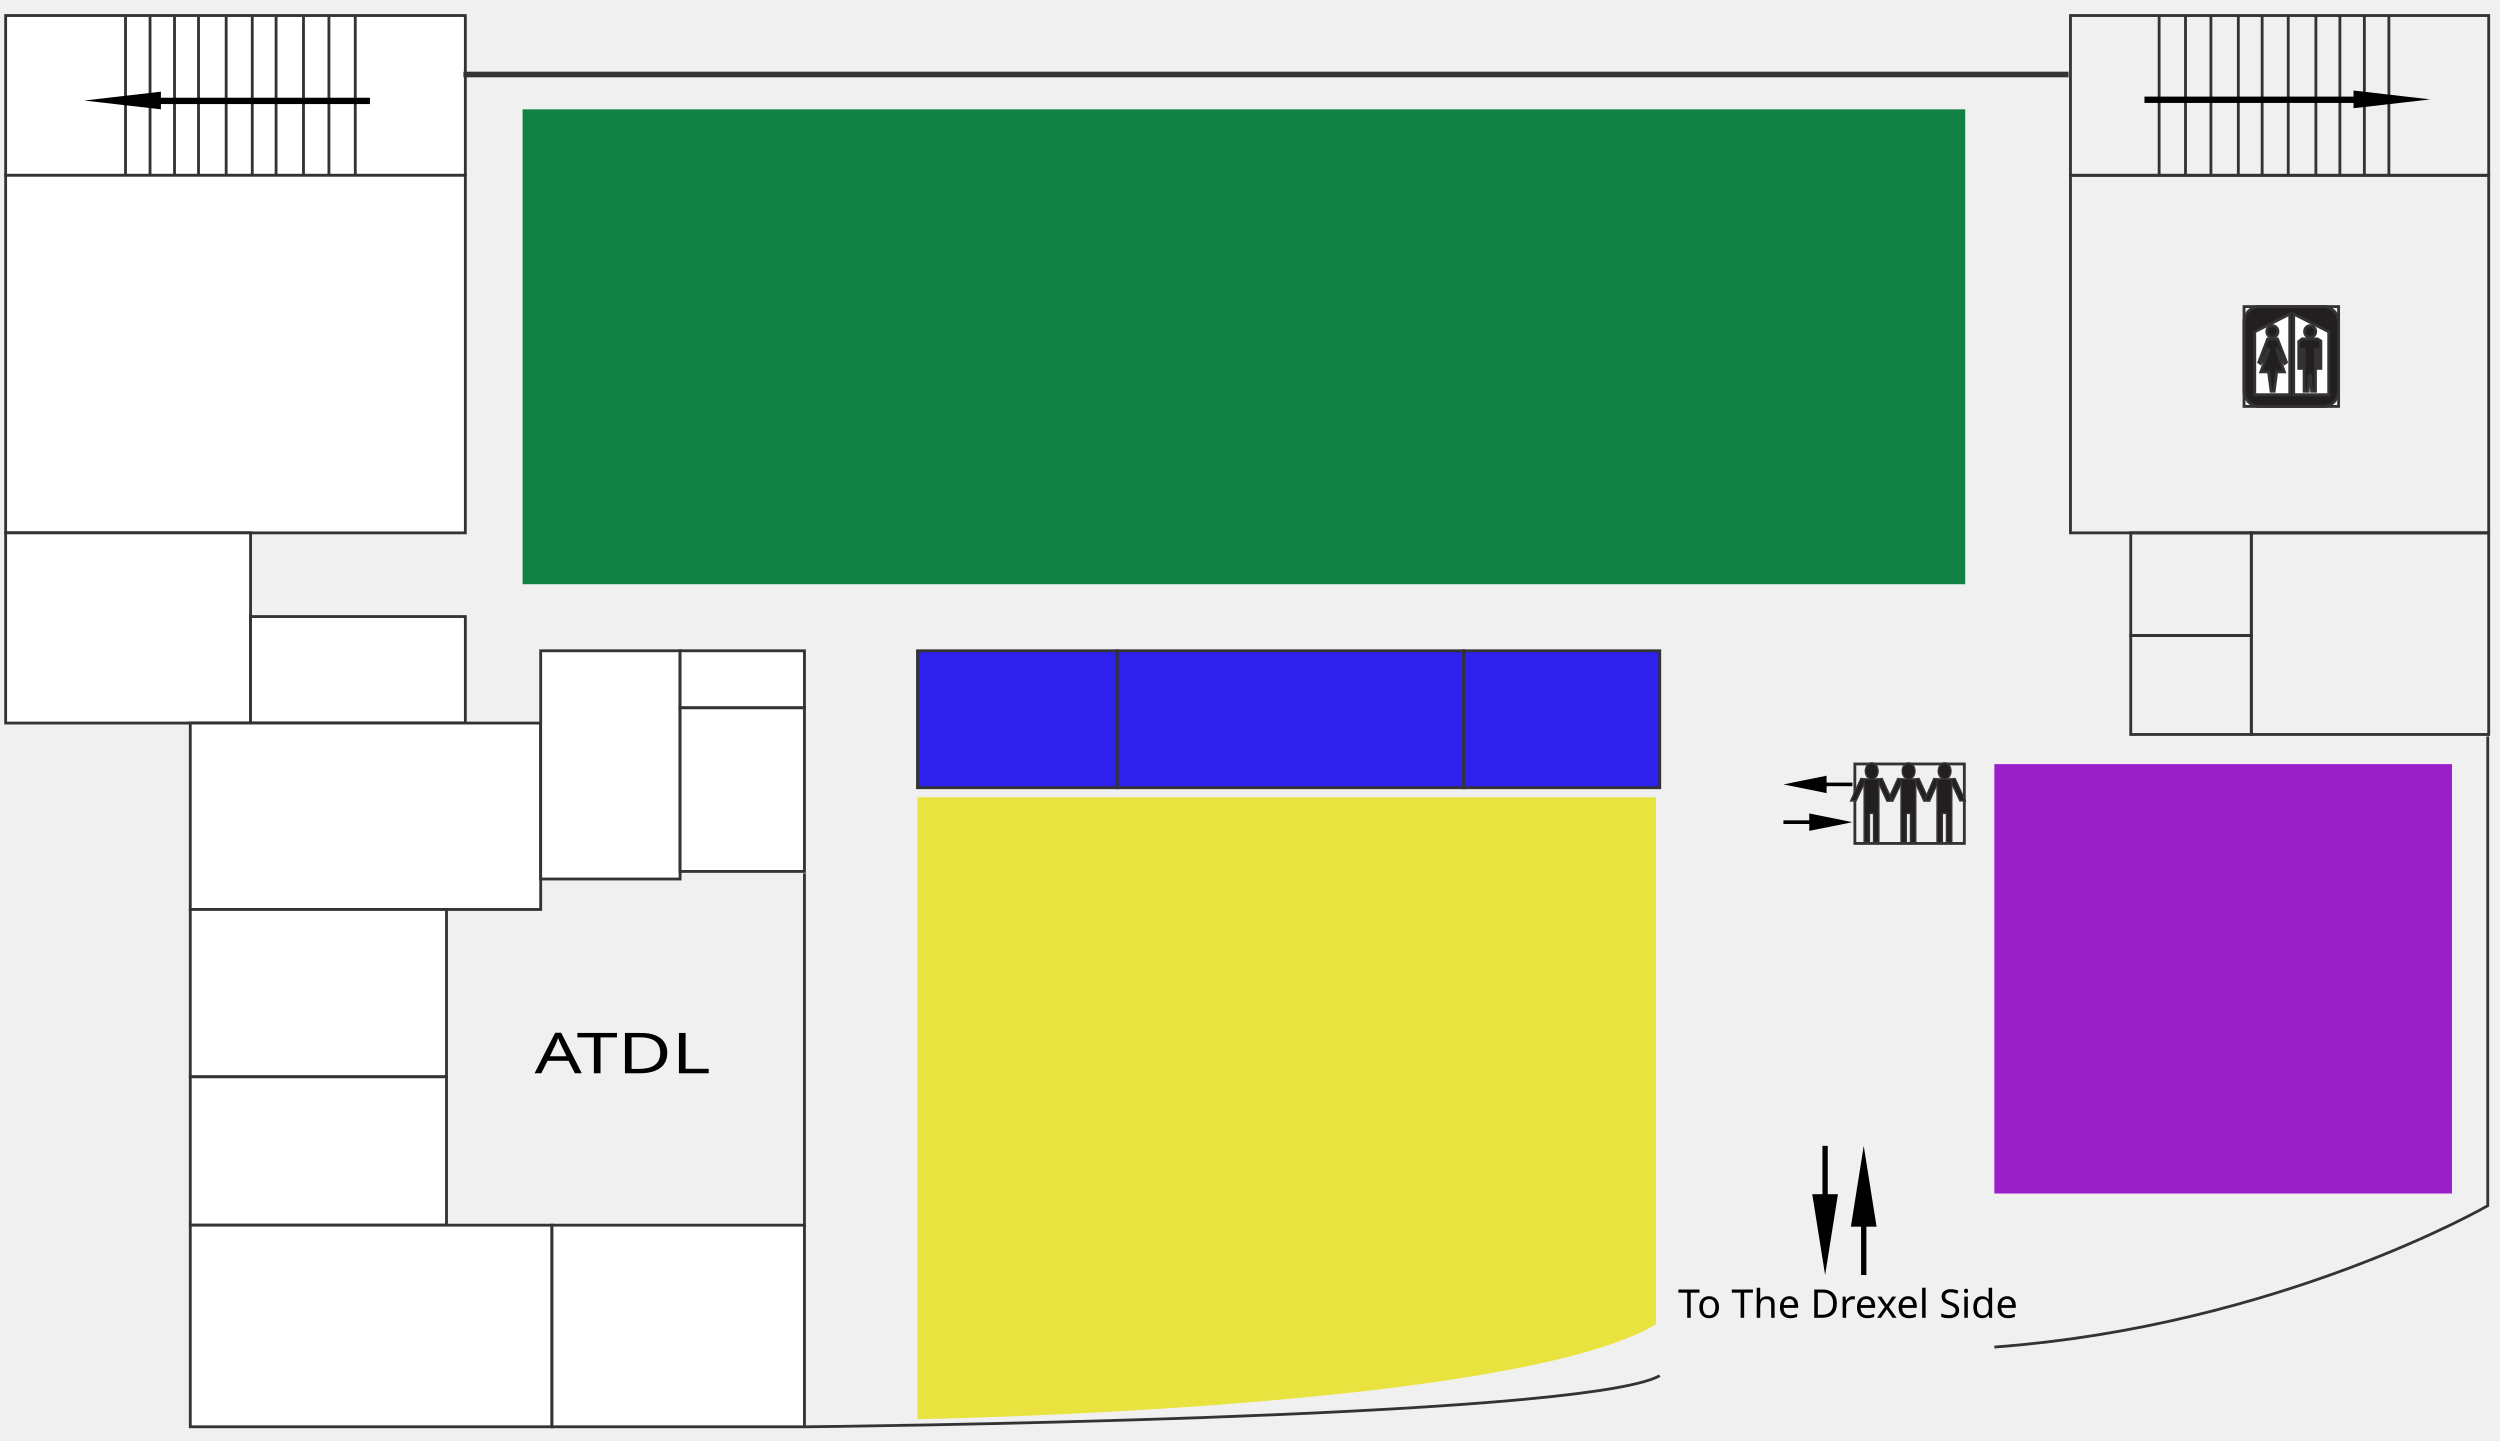
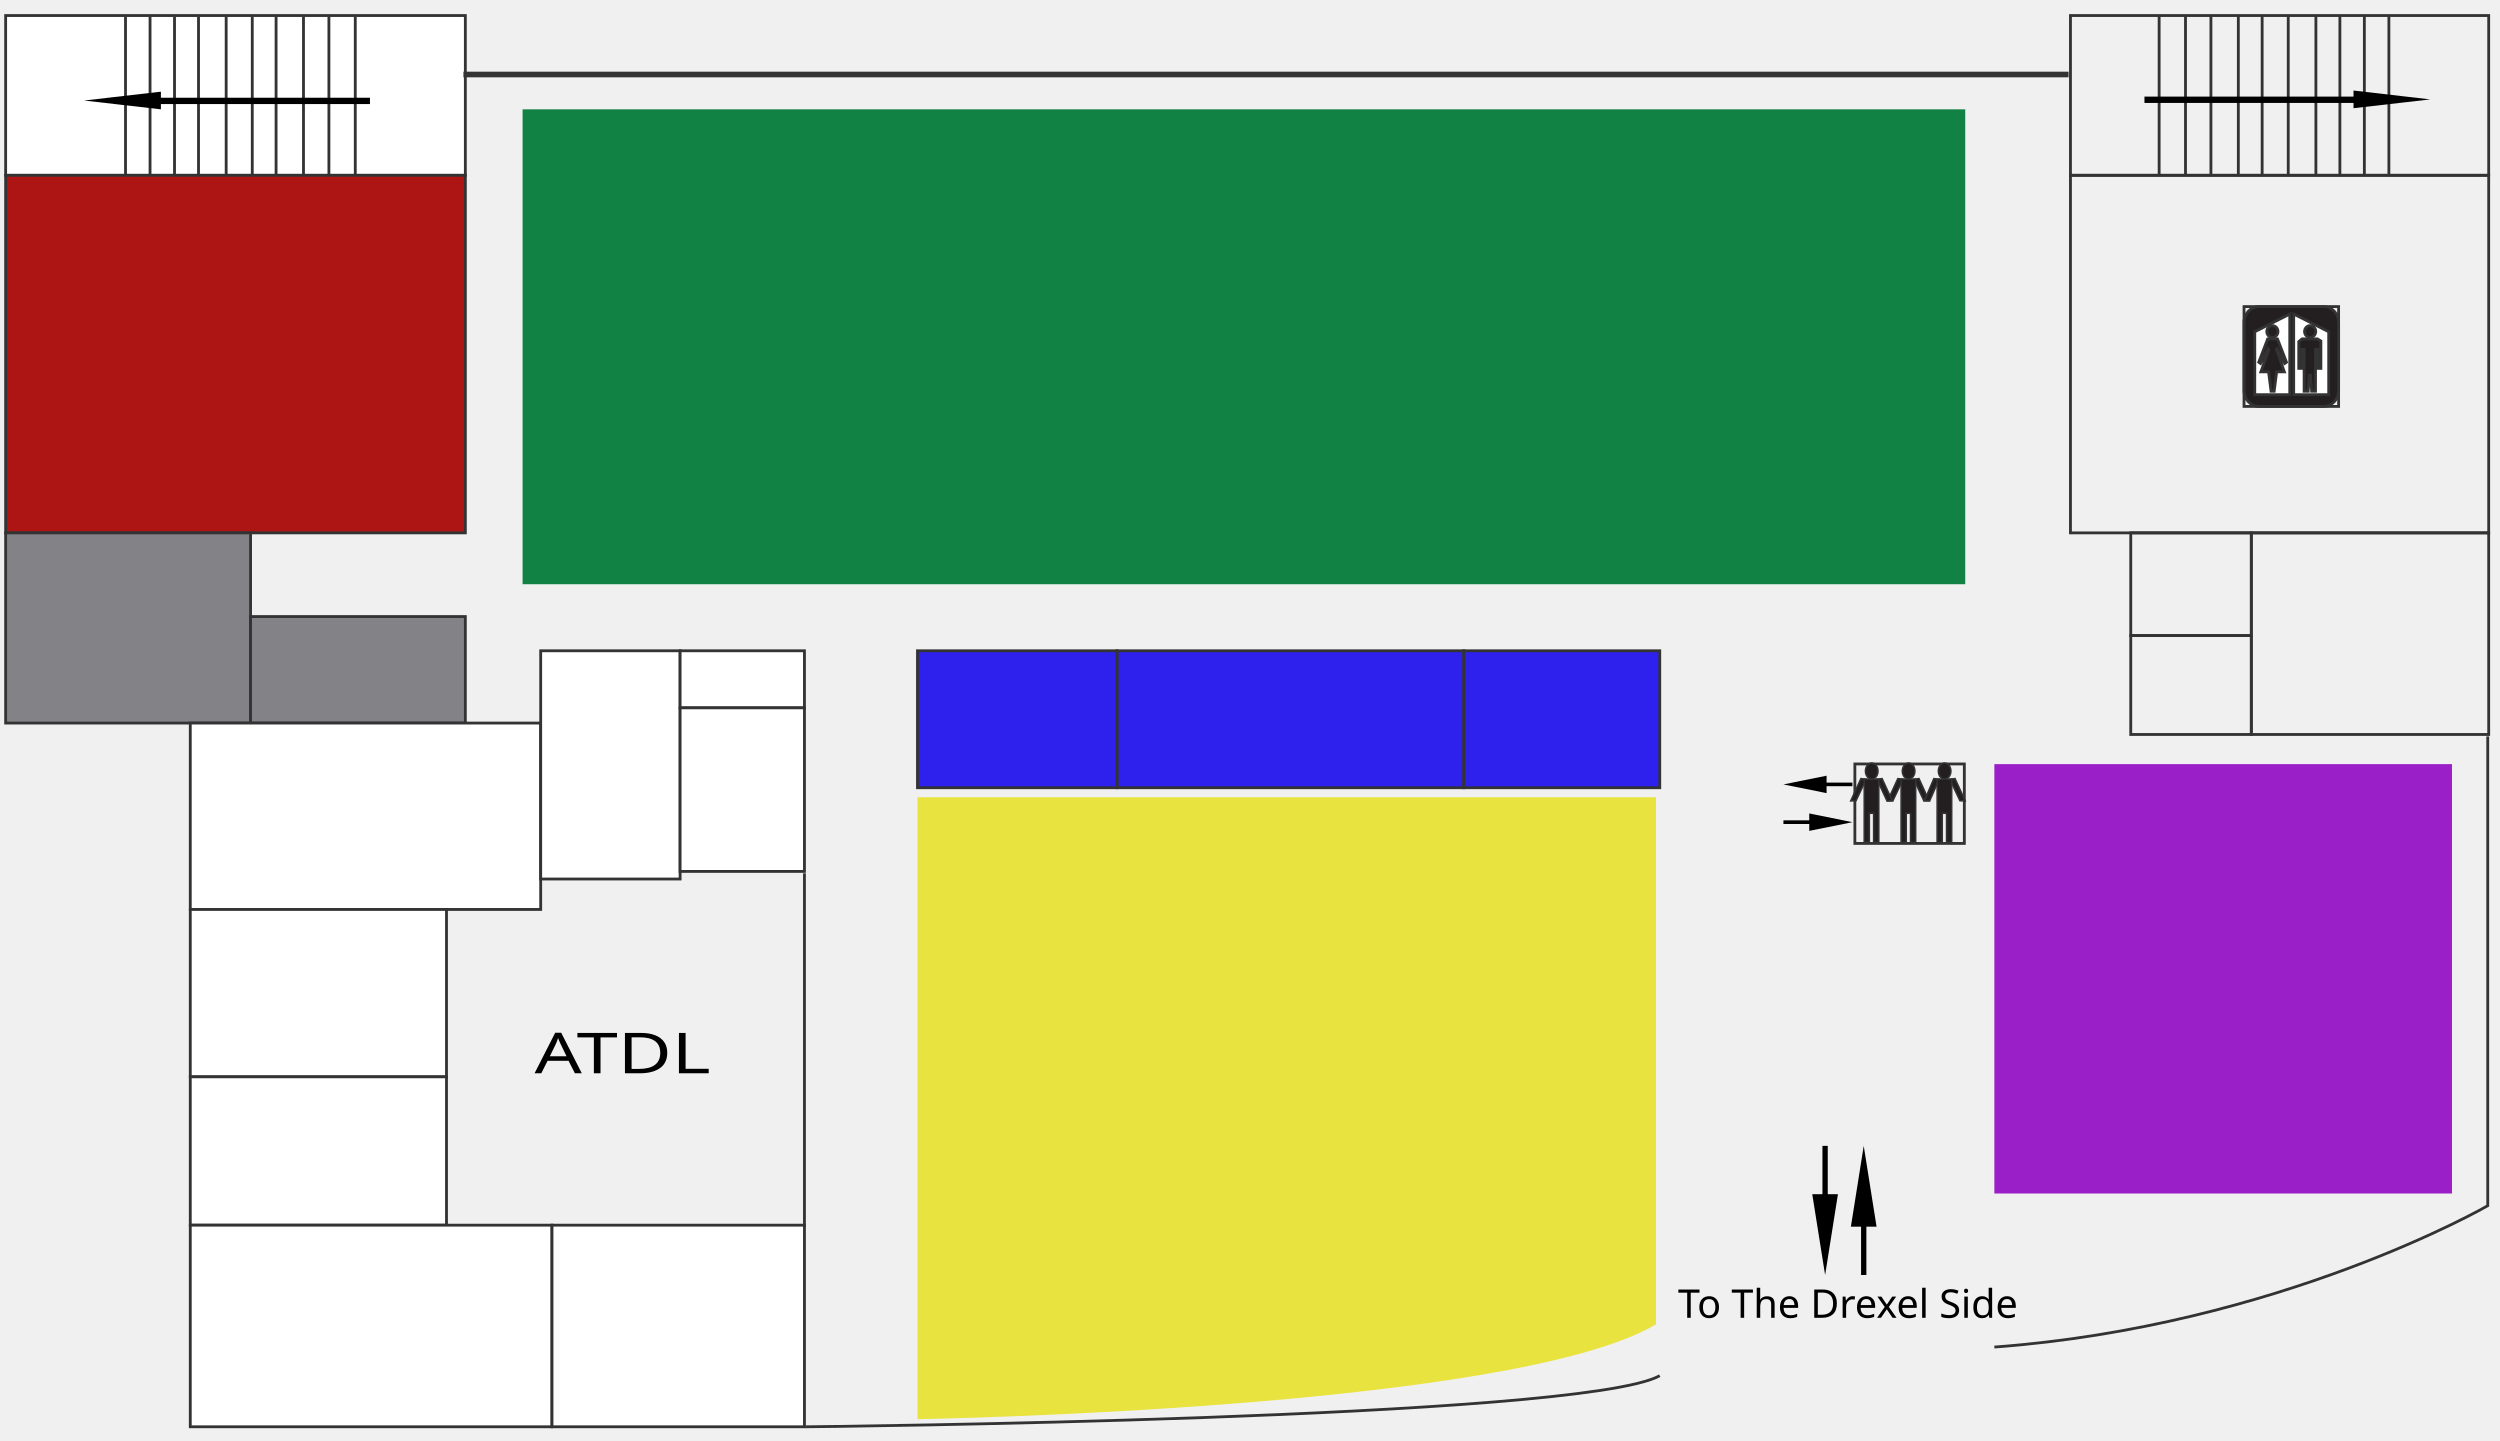
<svg xmlns="http://www.w3.org/2000/svg" version="1.1" id="PostFloor2" x="0px" y="0px" width="885px" height="510px" viewBox="0 0 885 510" enable-background="new 0 0 885 510" xml:space="preserve">
  <g id="outline">
    <text transform="matrix(1.3091 0 0 1 189.2402 379.9434)" font-family="'MyriadPro-Regular'" font-size="20">ATDL</text>
    <rect id="stair_4_" x="2" y="5.5" fill="#FFFFFF" stroke="#333333" stroke-miterlimit="10" width="162.729" height="56.556" />
    <rect id="stair_1_" x="732.943" y="5.5" fill="none" stroke="#333333" stroke-miterlimit="10" width="148.057" height="56.556" />
    <rect id="toilet_2_" x="732.943" y="62.056" fill="none" stroke="#333333" stroke-miterlimit="10" width="148.057" height="126.579" />
    <line fill="none" stroke="#333333" stroke-width="2" stroke-miterlimit="10" x1="164.062" y1="26.371" x2="732.278" y2="26.371" />
    <path fill="none" stroke="#333333" stroke-miterlimit="10" d="M637.134,505.081" />
    <path fill="none" stroke="#333333" stroke-miterlimit="10" d="M880.659,260.677v166.146c0,0-73.688,42.573-174.659,50.039" />
    <path fill="none" stroke="#333333" stroke-miterlimit="10" d="M510.505,505.5" />
    <path fill="none" stroke="#333333" stroke-miterlimit="10" d="M285.075,505.088c0,0,274.925-2.7,302.475-18.095" />
    <g id="Restrooms">
      <g>
        <rect x="794.383" y="108.534" fill="none" stroke="#333333" width="33.484" height="35.339" />
        <g>
          <path fill="#231F20" stroke="#333333" d="M827.867,138.298c0,3.074-2.367,5.575-5.279,5.575h-22.925      c-2.914,0-5.28-2.501-5.28-5.575V114.1c0-3.074,2.366-5.566,5.28-5.566h22.925c2.914,0,5.281,2.492,5.281,5.566L827.867,138.298      L827.867,138.298z" />
          <g>
            <polygon fill="#FFFFFF" stroke="#333333" points="810.579,111.172 810.579,139.726 798.188,139.726 798.188,117.439      " />
            <polygon fill="#FFFFFF" stroke="#333333" points="811.971,111.172 811.971,139.726 824.361,139.726 824.361,117.439      " />
            <g>
              <g>
                <polygon fill="#231F20" stroke="#333333" points="802.762,119.968 806.232,119.968 809.41,128.218 808.778,128.668          806.127,123.485 805.885,123.751 808.666,131.633 805.936,131.633 805.057,138.501 803.952,138.501 803.072,131.633          800.343,131.633 803.166,123.911 802.879,123.485 800.236,128.668 799.597,128.218        " />
-                 <path fill="#231F20" stroke="#333333" d="M806.402,117.355c0,1.156-0.896,2.095-1.985,2.095         c-1.094,0-1.979-0.939-1.979-2.095c0-1.148,0.888-2.09,1.979-2.09S806.402,116.208,806.402,117.355z" />
-                 <path fill="#231F20" stroke="#333333" d="M819.77,117.355c0,1.156-0.889,2.095-1.979,2.095c-1.099,0-1.988-0.939-1.988-2.095         c0-1.148,0.892-2.09,1.988-2.09C818.881,115.265,819.77,116.208,819.77,117.355z" />
+                 <path fill="#231F20" stroke="#333333" d="M806.402,117.355c0,1.156-0.896,2.095-1.985,2.095         c-1.094,0-1.979-0.939-1.979-2.095c0-1.148,0.889-2.09,1.979-2.09S806.402,116.208,806.402,117.355z" />
+                 <path fill="#231F20" stroke="#333333" d="M819.77,117.355c0,1.156-0.889,2.095-1.979,2.095c-1.099,0-1.988-0.939-1.988-2.095         c0-1.148,0.893-2.09,1.988-2.09C818.881,115.265,819.77,116.208,819.77,117.355z" />
              </g>
              <polygon fill="#231F20" stroke="#333333" points="814.933,119.968 820.372,119.968 821.595,120.729 821.595,130.414         820.539,130.414 820.539,123.666 819.689,123.666 819.689,138.501 818.324,138.501 817.917,132.839 817.463,132.839         817.097,138.501 815.656,138.501 815.656,123.666 814.812,123.666 814.804,130.414 813.759,130.414 813.759,120.925       " />
            </g>
          </g>
        </g>
      </g>
      <g id="Arrow_30_1_">
        <rect x="656.625" y="270.443" fill="none" stroke="#333333" width="38.748" height="28.131" />
      </g>
    </g>
    <g id="Children">
      <g>
        <g>
          <g>
            <polygon fill="#231F20" stroke="#333333" stroke-width="0.542" points="671.833,275.614 668.219,283.514 670.082,283.479        673.688,275.857      " />
            <polygon fill="#231F20" stroke="#333333" stroke-width="0.542" points="679.328,275.614 682.912,283.508 681.049,283.495        677.474,275.857      " />
            <polygon fill="#231F20" stroke="#333333" stroke-width="0.542" points="672.994,287.6 672.994,275.805 678.156,275.805        678.156,287.984 678.155,287.984 678.155,298.239 676.325,298.239 676.325,287.907 674.816,287.907 674.816,298.239        672.986,298.239 672.986,287.6      " />
            <g>
              <ellipse fill="#231F20" stroke="#333333" stroke-width="0.542" cx="675.646" cy="272.96" rx="2.229" ry="2.841" />
            </g>
          </g>
        </g>
        <g>
          <g>
            <polygon fill="#231F20" stroke="#333333" stroke-width="0.542" points="658.771,275.614 655.157,283.514 657.021,283.479        660.625,275.857      " />
            <polygon fill="#231F20" stroke="#333333" stroke-width="0.542" points="666.266,275.614 669.871,283.492 667.997,283.52        664.413,275.857      " />
            <polygon fill="#231F20" stroke="#333333" stroke-width="0.542" points="659.933,287.6 659.933,275.805 665.094,275.805        665.094,287.984 665.094,287.984 665.094,298.239 663.263,298.239 663.263,287.907 661.754,287.907 661.754,298.239        659.925,298.239 659.925,287.6      " />
            <g>
              <ellipse fill="#231F20" stroke="#333333" stroke-width="0.542" cx="662.585" cy="272.96" rx="2.23" ry="2.841" />
            </g>
          </g>
        </g>
        <g>
          <g>
            <polygon fill="#231F20" stroke="#333333" stroke-width="0.542" points="684.582,275.614 681.249,283.475 683.12,283.479        686.436,275.857      " />
            <polygon fill="#231F20" stroke="#333333" stroke-width="0.542" points="692.076,275.614 695.69,283.514 693.824,283.479        690.221,275.857      " />
            <polygon fill="#231F20" stroke="#333333" stroke-width="0.542" points="685.744,287.6 685.744,275.805 690.904,275.805        690.904,287.984 690.901,287.984 690.901,298.239 689.071,298.239 689.071,287.907 687.562,287.907 687.562,298.239        685.732,298.239 685.732,287.6      " />
            <g>
              <ellipse fill="#231F20" stroke="#333333" stroke-width="0.542" cx="688.394" cy="272.96" rx="2.229" ry="2.841" />
            </g>
          </g>
        </g>
      </g>
    </g>
    <polygon points="640.475,291.686 640.475,294.135 655.751,291.05 640.475,287.959 640.475,290.408 631.332,290.408    631.332,291.686  " />
    <polygon points="646.609,278.318 646.609,280.768 631.332,277.682 646.609,274.592 646.609,277.041 655.751,277.041    655.751,278.318  " />
    <line fill="none" stroke="#333333" stroke-miterlimit="10" x1="764.333" y1="5.5" x2="764.333" y2="62.056" />
    <line fill="none" stroke="#333333" stroke-miterlimit="10" x1="773.667" y1="5.5" x2="773.667" y2="62.056" />
    <line fill="none" stroke="#333333" stroke-miterlimit="10" x1="782.667" y1="5.5" x2="782.667" y2="62.056" />
    <line fill="none" stroke="#333333" stroke-miterlimit="10" x1="792.368" y1="5.5" x2="792.368" y2="62.056" />
    <line fill="none" stroke="#333333" stroke-miterlimit="10" x1="800.799" y1="5.5" x2="800.799" y2="62.056" />
    <line fill="none" stroke="#333333" stroke-miterlimit="10" x1="810.037" y1="5.5" x2="810.037" y2="62.056" />
    <line fill="none" stroke="#333333" stroke-miterlimit="10" x1="819.826" y1="5.5" x2="819.826" y2="62.056" />
    <line fill="none" stroke="#333333" stroke-miterlimit="10" x1="828.321" y1="5.5" x2="828.321" y2="62.056" />
    <line fill="none" stroke="#333333" stroke-miterlimit="10" x1="836.983" y1="5.5" x2="836.983" y2="62.056" />
    <line fill="none" stroke="#333333" stroke-miterlimit="10" x1="845.667" y1="5.5" x2="845.667" y2="62.056" />
    <line fill="none" stroke="#333333" stroke-miterlimit="10" x1="125.767" y1="5.899" x2="125.767" y2="62.456" />
    <line fill="none" stroke="#333333" stroke-miterlimit="10" x1="116.433" y1="5.899" x2="116.433" y2="62.456" />
    <line fill="none" stroke="#333333" stroke-miterlimit="10" x1="107.433" y1="5.899" x2="107.433" y2="62.456" />
    <line fill="none" stroke="#333333" stroke-miterlimit="10" x1="97.731" y1="5.899" x2="97.731" y2="62.456" />
    <line fill="none" stroke="#333333" stroke-miterlimit="10" x1="89.301" y1="5.899" x2="89.301" y2="62.456" />
    <line fill="none" stroke="#333333" stroke-miterlimit="10" x1="80.062" y1="5.899" x2="80.062" y2="62.456" />
    <line fill="none" stroke="#333333" stroke-miterlimit="10" x1="70.273" y1="5.899" x2="70.273" y2="62.456" />
    <line fill="none" stroke="#333333" stroke-miterlimit="10" x1="61.778" y1="5.899" x2="61.778" y2="62.456" />
    <line fill="none" stroke="#333333" stroke-miterlimit="10" x1="53.116" y1="5.899" x2="53.116" y2="62.456" />
    <line fill="none" stroke="#333333" stroke-miterlimit="10" x1="44.433" y1="5.899" x2="44.433" y2="62.456" />
    <g>
      <polygon points="833.144,32.05 860.333,35.189 833.144,38.305 833.144,36.44 759.137,36.44 759.137,34.188 833.144,34.188   " />
      <polygon points="56.956,32.449 29.767,35.588 56.956,38.705 56.956,36.839 130.963,36.839 130.963,34.587 56.956,34.587   " />
    </g>
-     <polygon points="660.697,434.243 664.302,434.243 659.761,405.64 655.213,434.243 658.817,434.243 658.818,451.36     660.698,451.36    " />
-     <polygon points="647.024,422.757 650.629,422.757 646.09,451.36 641.54,422.757 645.145,422.757 645.145,405.64 647.023,405.64        " />
+     <polygon points="660.697,434.243 664.302,434.243 659.761,405.64 655.213,434.243 658.817,434.243 658.818,451.36 660.698,451.36     " />
+     <polygon points="647.024,422.757 650.629,422.757 646.09,451.36 641.54,422.757 645.145,422.757 645.145,405.64 647.023,405.64     " />
    <text transform="matrix(1 0 0 1 594 466.5)" font-family="'Avenir-Medium'" font-size="14">To The Drexel Side</text>
  </g>
  <g id="active">
    <text transform="matrix(1 0 0 1 412 376.5)" font-family="'Avenir-Medium'" font-size="18">    Digital</text>
    <text transform="matrix(1 0 0 1 412 398.0996)" font-family="'Avenir-Medium'" font-size="18">Media Zone</text>
    <text transform="matrix(1 0 0 1 374 124.5)" font-family="'Avenir-Medium'" font-size="18">Open study Area</text>
    <text transform="matrix(1 0 0 1 756 350.5)" font-family="'Avenir-Medium'" font-size="18">Lounge</text>
    <text transform="matrix(1 0 0 1 334 249.5)" font-family="'Avenir-Medium'" font-size="14">Media</text>
    <text transform="matrix(1 0 0 1 334 266.2998)" font-family="'Avenir-Medium'" font-size="14">Creation</text>
    <text transform="matrix(1 0 0 1 530 249.5)" font-family="'Avenir-Medium'" font-size="14">Media</text>
    <text transform="matrix(1 0 0 1 530 266.2998)" font-family="'Avenir-Medium'" font-size="14">Creation</text>
    <text transform="matrix(1 0 0 1 412 248.5)" font-family="'Avenir-Medium'" font-size="14">Presentation</text>
    <text transform="matrix(1 0 0 1 412 265.2998)" font-family="'Avenir-Medium'" font-size="14">Capture Room</text>
-     <rect x="2" y="62.056" fill="#FFFFFF" stroke="#333333" stroke-miterlimit="10" width="162.729" height="126.579" />
-     <rect x="2" y="188.635" fill="#FFFFFF" stroke="#333333" stroke-miterlimit="10" width="86.699" height="67.329" />
-     <rect x="88.699" y="218.259" fill="#FFFFFF" stroke="#333333" stroke-miterlimit="10" width="76.029" height="37.705" />
+     <text transform="matrix(1 0 0 1 23 115.5)">
+       <tspan x="0" y="0" font-family="'Avenir-Medium'" font-size="18">Wachterhauser</tspan>
+       <tspan x="0" y="21.6" font-family="'Avenir-Medium'" font-size="18">Seminar Room</tspan>
+     </text>
+     <text transform="matrix(1 0 0 1 24 222.5)">
+       <tspan x="0" y="0" font-family="'Avenir-Medium'" font-size="14">Dowdell</tspan>
+       <tspan x="0" y="16.8" font-family="'Avenir-Medium'" font-size="14">Administrative Suite</tspan>
+     </text>
+     <rect id="wsRoom" x="2" y="62.056" fill="#AD1515" stroke="#333333" stroke-miterlimit="10" width="162.729" height="126.579" />
+     <rect id="room231" x="2" y="188.635" fill="#828287" stroke="#333333" stroke-miterlimit="10" width="86.699" height="67.329" />
+     <rect id="room230" x="88.699" y="218.259" fill="#828287" stroke="#333333" stroke-miterlimit="10" width="76.029" height="37.705" />
    <rect x="67.358" y="255.964" fill="#FFFFFF" stroke="#333333" stroke-miterlimit="10" width="124.047" height="65.982" />
    <rect x="67.358" y="321.946" fill="#FFFFFF" stroke="#333333" stroke-miterlimit="10" width="90.701" height="59.248" />
    <rect x="67.358" y="381.194" fill="#FFFFFF" stroke="#333333" stroke-miterlimit="10" width="90.701" height="52.517" />
    <rect x="67.358" y="433.711" fill="#FFFFFF" stroke="#333333" stroke-miterlimit="10" width="128.049" height="71.37" />
    <rect x="195.407" y="433.711" fill="#FFFFFF" stroke="#333333" stroke-miterlimit="10" width="89.367" height="71.37" />
    <rect x="191.405" y="230.377" fill="#FFFFFF" stroke="#333333" stroke-miterlimit="10" width="49.352" height="80.796" />
    <rect x="240.756" y="230.377" fill="#FFFFFF" stroke="#333333" stroke-miterlimit="10" width="44.018" height="20.2" />
    <rect x="240.756" y="250.577" fill="#FFFFFF" stroke="#333333" stroke-miterlimit="10" width="44.018" height="57.904" />
    <line fill="none" stroke="#333333" stroke-miterlimit="10" x1="284.774" y1="309.152" x2="284.774" y2="434.384" />
    <rect id="room233" x="324.789" y="230.377" fill="#2E20ED" stroke="#333333" stroke-miterlimit="10" width="70.693" height="48.479" />
    <rect id="room234" x="395.482" y="230.377" fill="#2E20ED" stroke="#333333" stroke-miterlimit="10" width="122.714" height="48.479" />
    <rect id="room235" x="518.196" y="230.377" fill="#2E20ED" stroke="#333333" stroke-miterlimit="10" width="69.354" height="48.479" />
    <rect x="796.967" y="188.635" fill="none" stroke="#333333" stroke-miterlimit="10" width="84.033" height="71.368" />
    <rect x="754.285" y="188.635" fill="none" stroke="#333333" stroke-miterlimit="10" width="42.682" height="36.357" />
    <rect x="754.285" y="224.992" fill="none" stroke="#333333" stroke-miterlimit="10" width="42.682" height="35.011" />
    <path id="digitMediaZone" fill="#E8E33F" d="M324.789,282.223v220.165c0,0,210.747-3.496,261.431-33.582V282.223H324.789z" />
    <rect id="openStudyArea2" x="185" y="38.705" fill="#118244" width="510.69" height="168.108" />
    <rect id="lounge" x="706" y="270.5" fill="#9B1FC9" width="162" height="152" />
  </g>
</svg>
